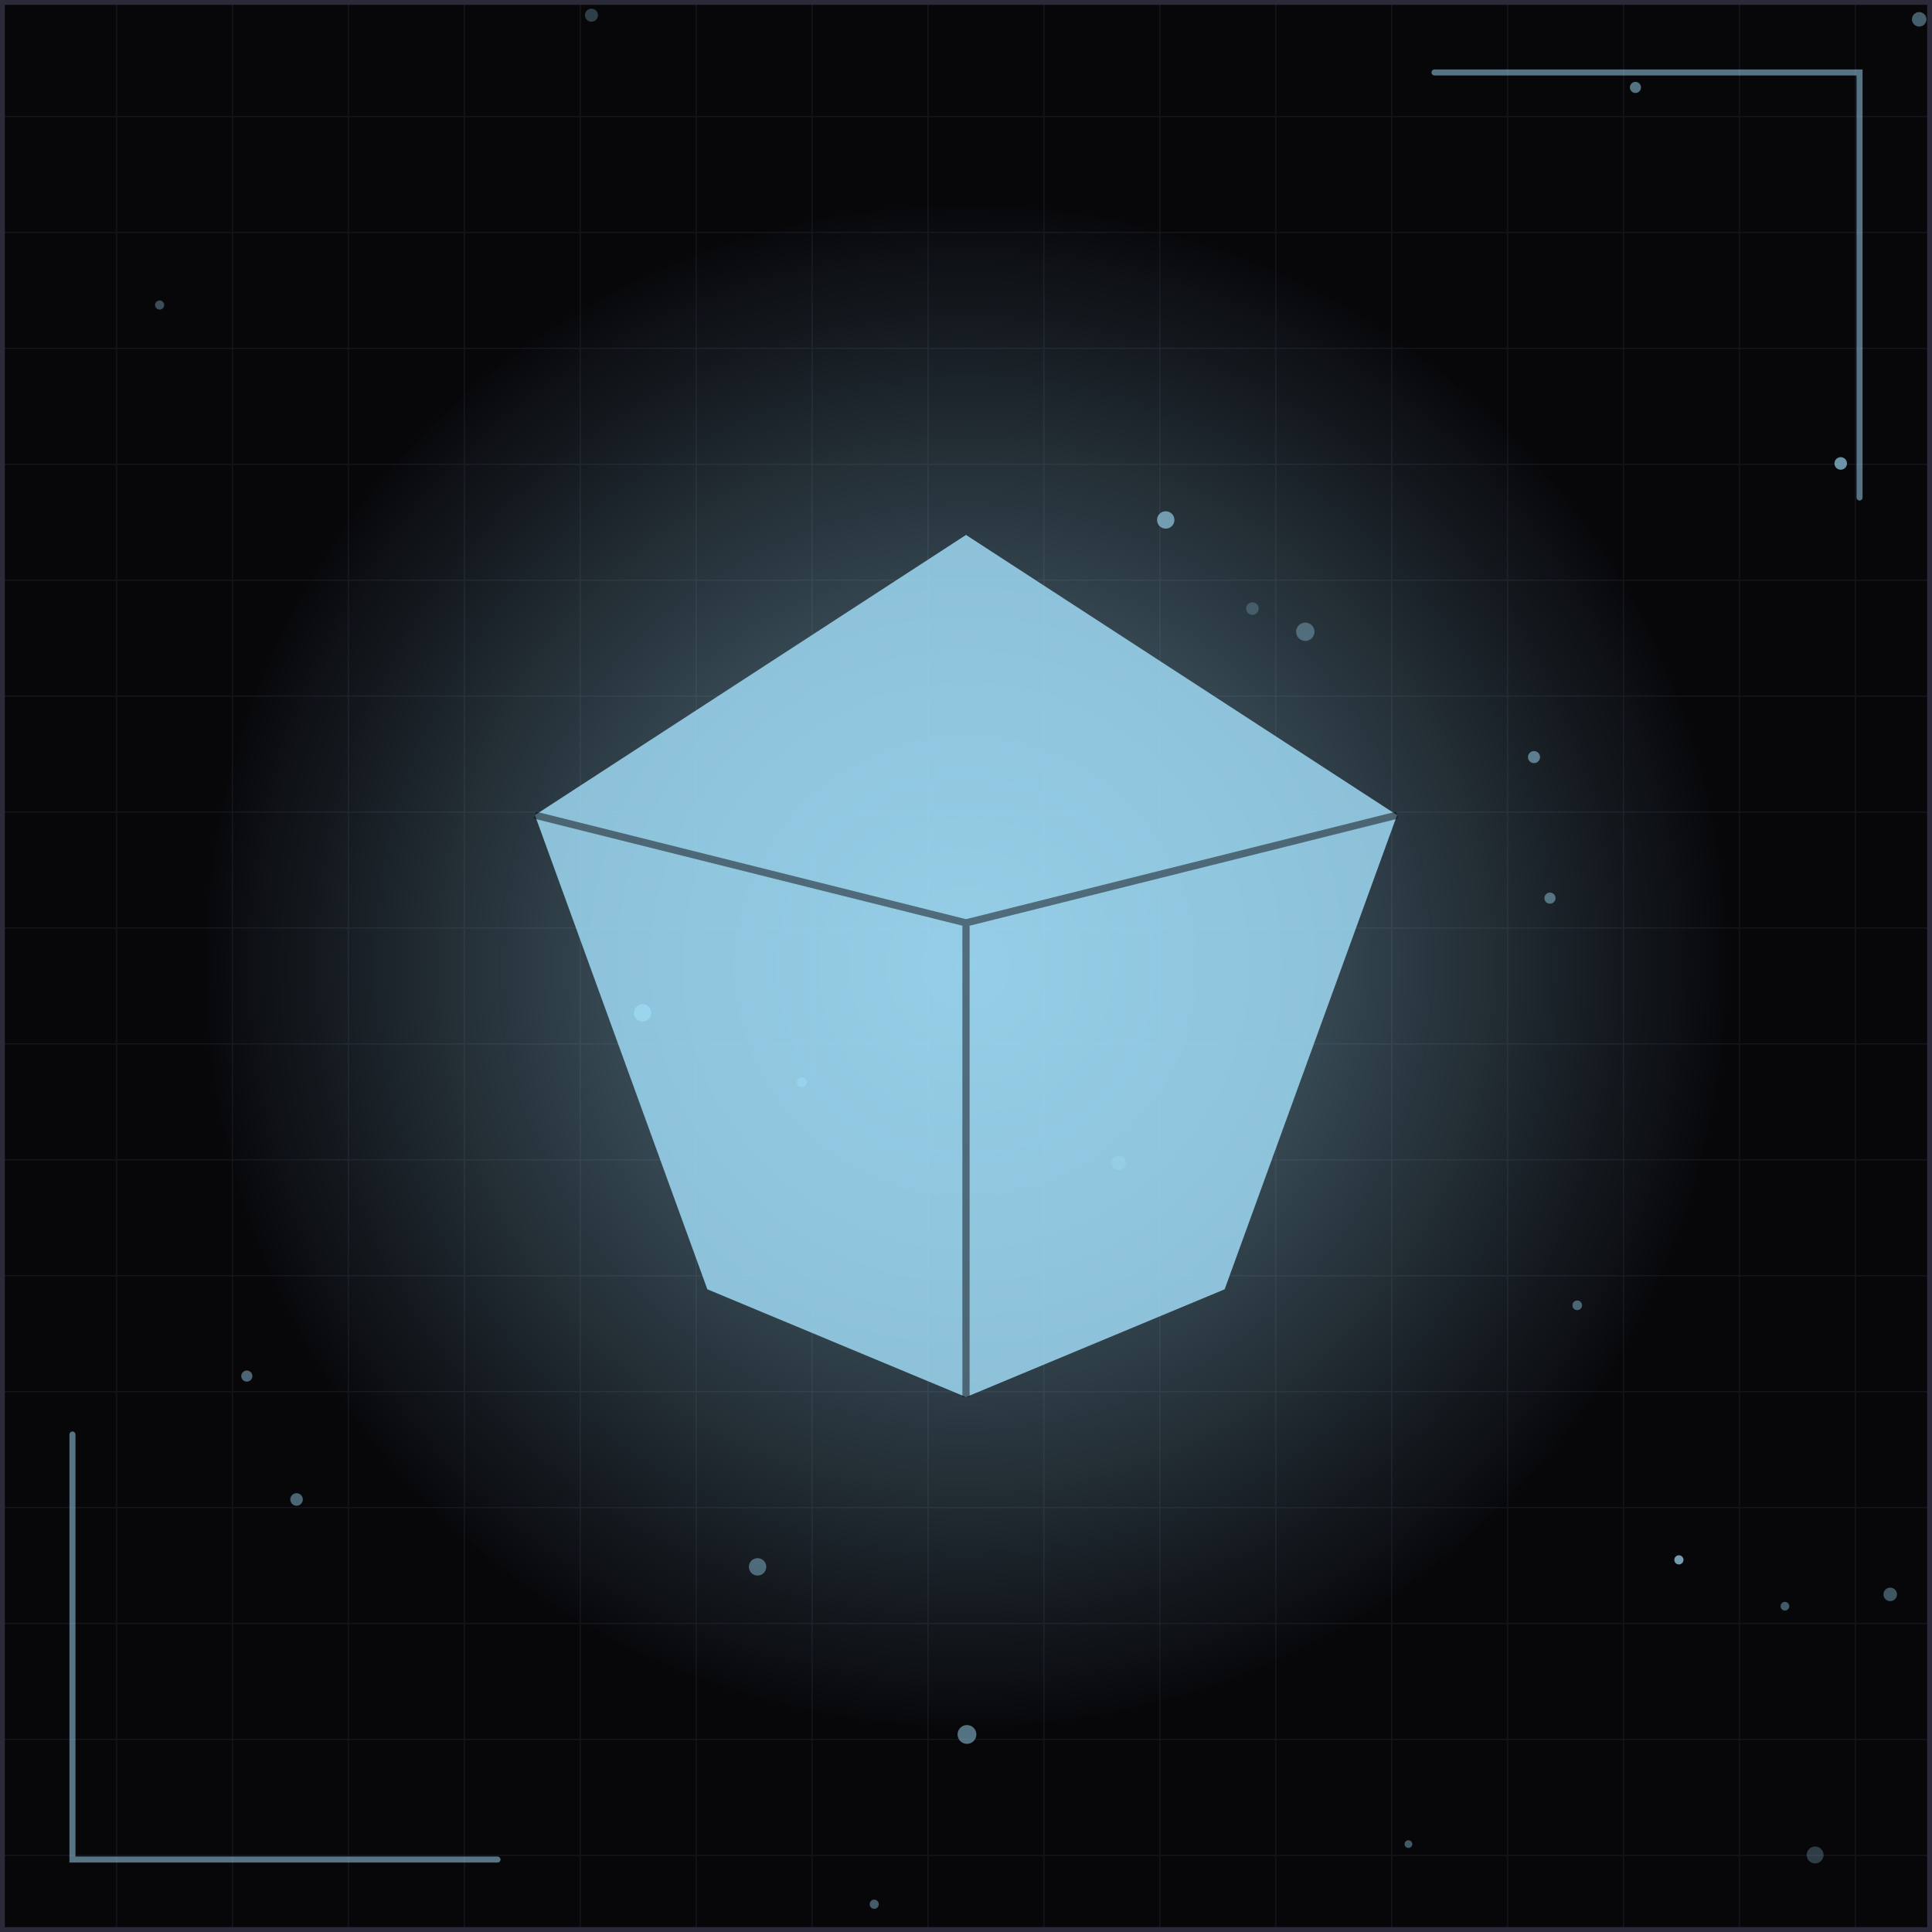
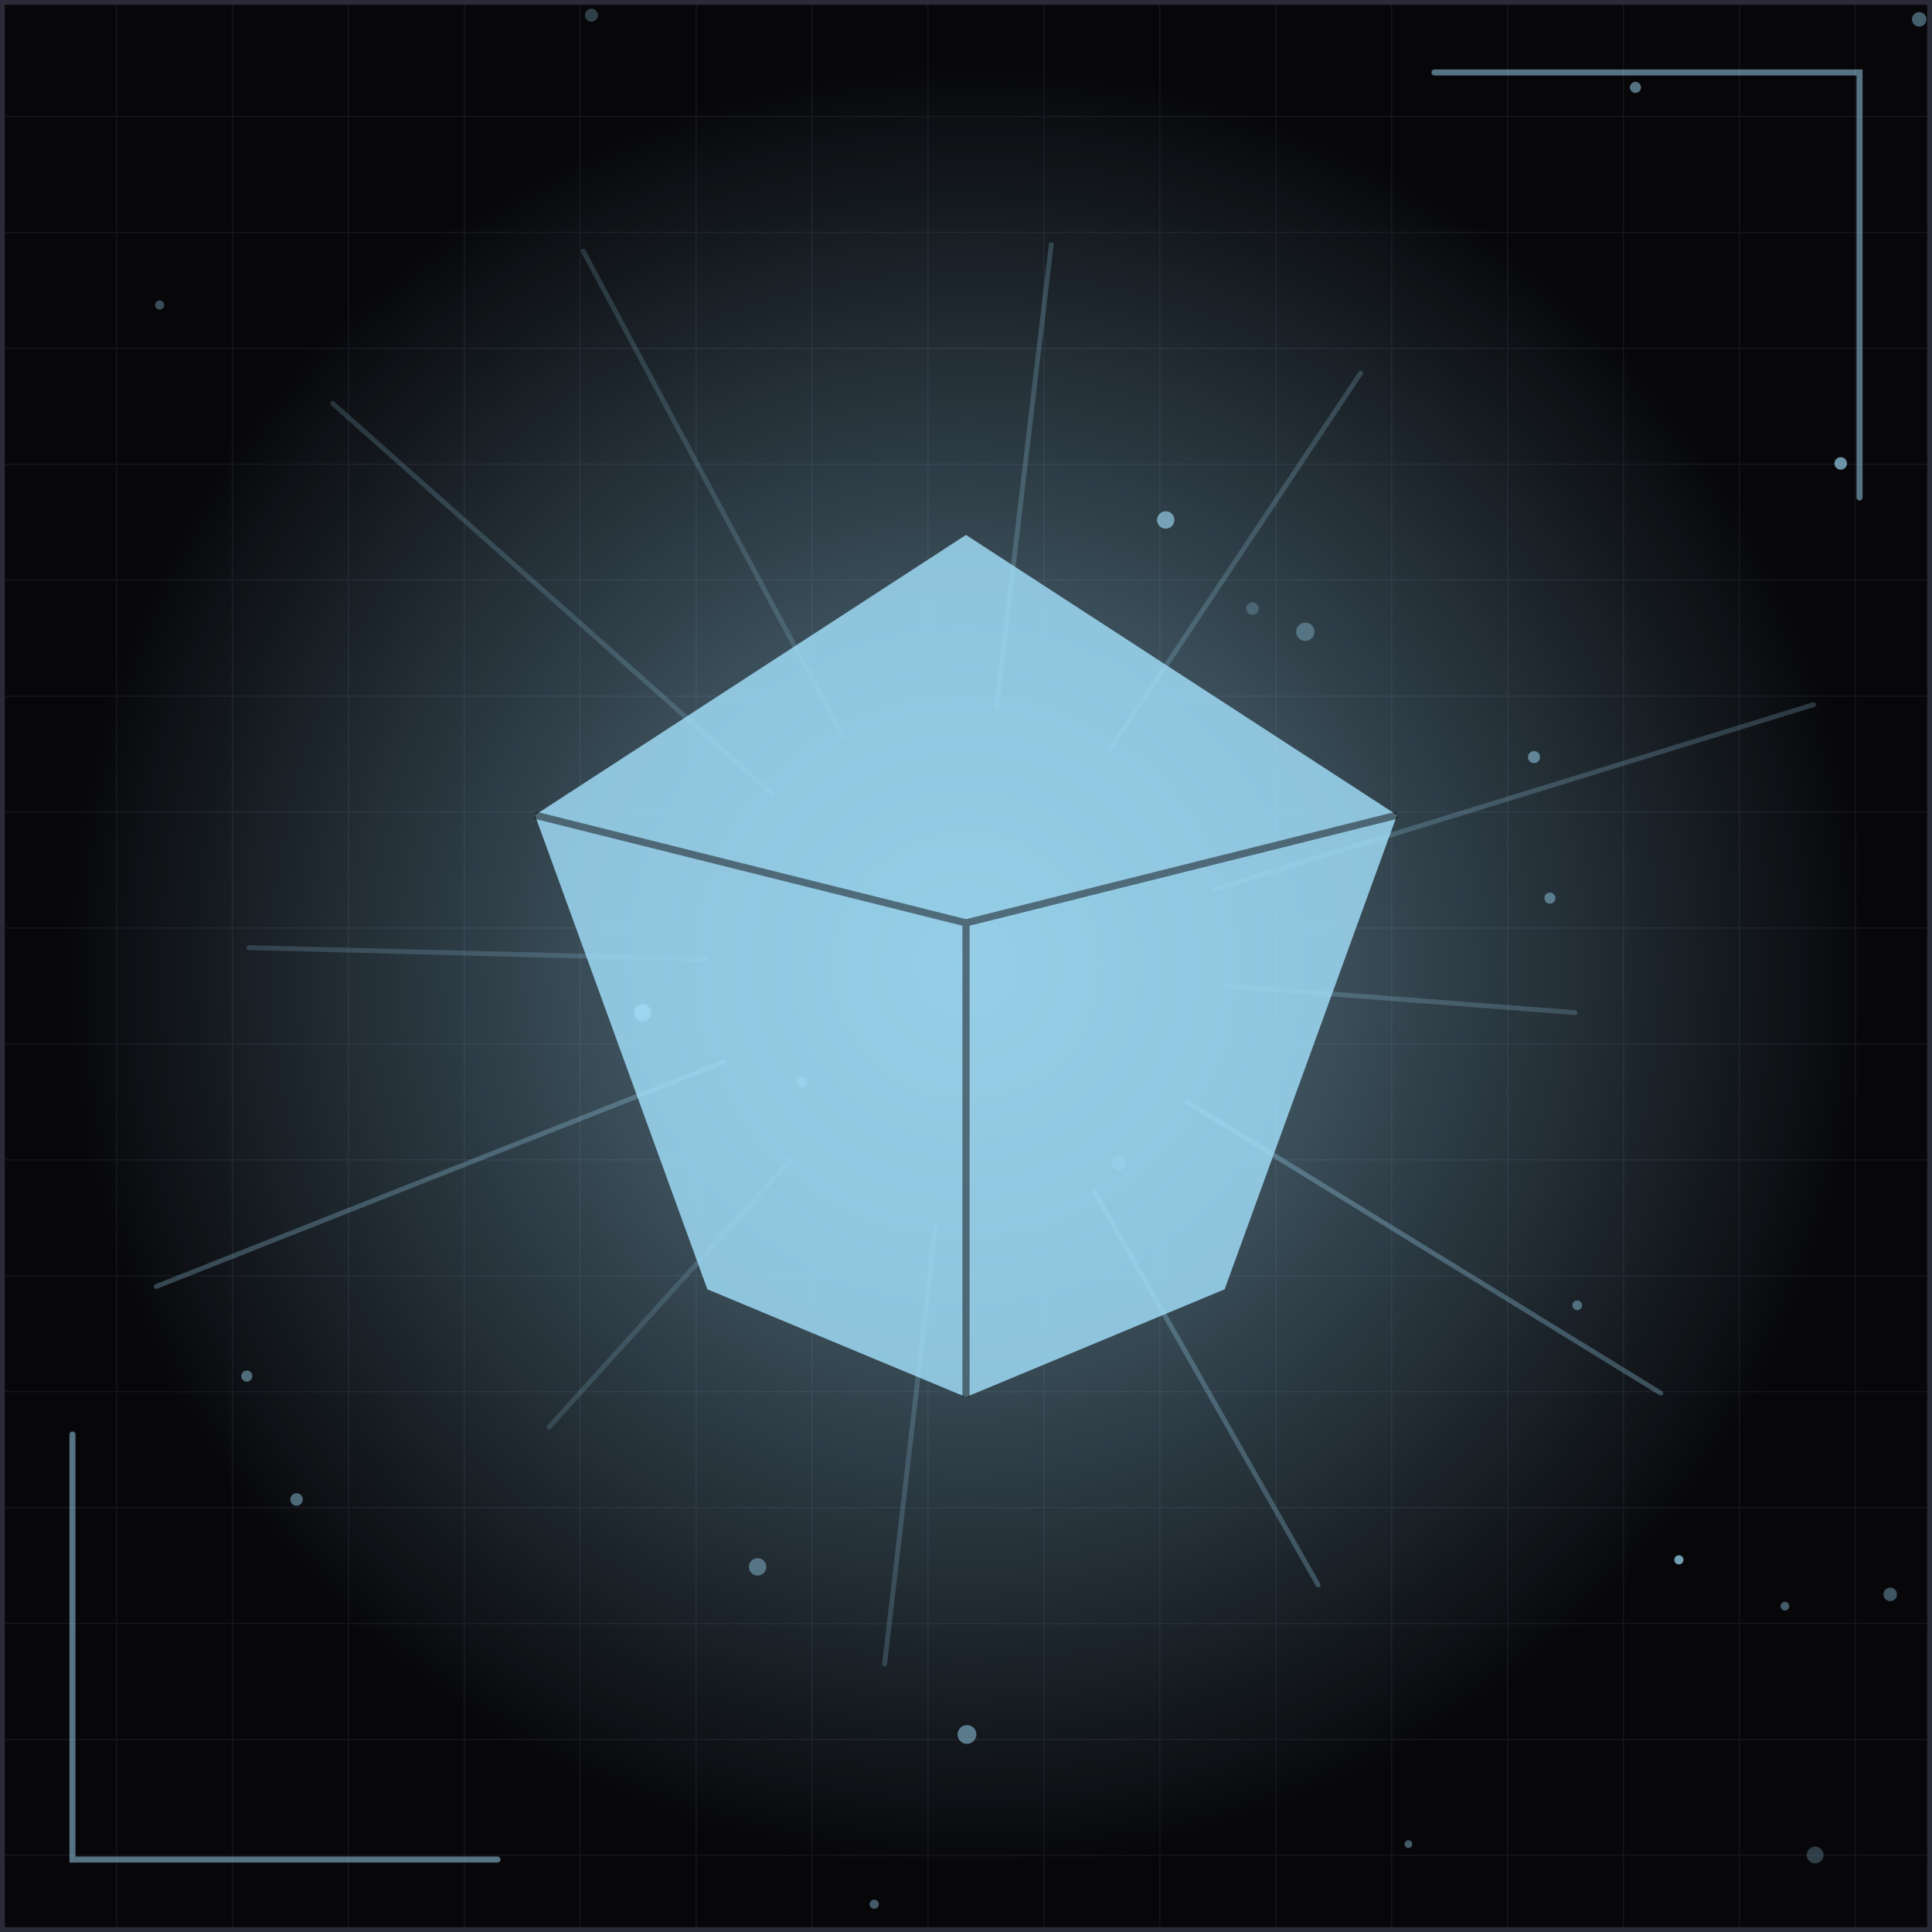
<svg xmlns="http://www.w3.org/2000/svg" width="800" height="800" viewBox="0 0 800 800">
  <rect width="800" height="800" fill="#07070a" />
  <defs>
    <pattern id="grid" width="48" height="48" patternUnits="userSpaceOnUse">
      <path d="M 48 0 L 0 0 0 48" fill="none" stroke="#2a2a38" stroke-width="1" opacity="0.35" />
    </pattern>
  </defs>
  <rect width="800" height="800" fill="url(#grid)" />
  <defs>
    <radialGradient id="glow1" cx="50%" cy="50%" r="50%">
      <stop offset="0%" stop-color="#a3e0fc" stop-opacity="0.55" />
      <stop offset="100%" stop-color="#a3e0fc" stop-opacity="0" />
    </radialGradient>
  </defs>
-   <circle cx="400" cy="400" r="315" fill="url(#glow1)" />
+   <circle cx="400" cy="400" r="378" fill="url(#glow1)" />
+   <g opacity="0.4" stroke="#a3e0fc" stroke-width="2" stroke-linecap="round">
+     <line x1="507.2" y1="408.2" x2="652.2" y2="419.3" opacity="0.50" />
+     <line x1="491.6" y1="456.3" x2="687.7" y2="576.9" opacity="0.73" />
+     <line x1="453.2" y1="493.5" x2="545.8" y2="656.3" opacity="0.65" />
+     <line x1="387.5" y1="506.8" x2="366.3" y2="689.0" opacity="0.48" />
+     <line x1="327.9" y1="479.7" x2="227.4" y2="590.9" opacity="0.41" />
+     <line x1="300.0" y1="439.6" x2="64.7" y2="532.7" opacity="0.67" />
+     <line x1="292.5" y1="397.2" x2="103.0" y2="392.4" opacity="0.45" />
+     <line x1="319.6" y1="328.6" x2="137.7" y2="167.0" opacity="0.46" />
+     <line x1="349.2" y1="305.2" x2="241.5" y2="104.0" opacity="0.42" />
+     <line x1="412.6" y1="293.2" x2="435.3" y2="101.3" opacity="0.53" />
+     <line x1="459.6" y1="310.5" x2="563.4" y2="154.5" opacity="0.50" />
+     <line x1="502.7" y1="368.3" x2="750.9" y2="291.8" opacity="0.54" />
+   </g>
  <circle cx="244.9" cy="6.3" r="2.7" fill="#a3e0fc" opacity="0.26" />
  <circle cx="583.2" cy="763.6" r="1.6" fill="#a3e0fc" opacity="0.38" />
  <circle cx="641.8" cy="371.9" r="2.3" fill="#a3e0fc" opacity="0.43" />
  <circle cx="677.2" cy="36.2" r="2.3" fill="#a3e0fc" opacity="0.49" />
  <circle cx="739.1" cy="665.1" r="1.8" fill="#a3e0fc" opacity="0.39" />
  <circle cx="313.7" cy="648.8" r="3.6" fill="#a3e0fc" opacity="0.41" />
  <circle cx="102.2" cy="569.8" r="2.3" fill="#a3e0fc" opacity="0.44" />
  <circle cx="332.0" cy="448.1" r="2.1" fill="#a3e0fc" opacity="0.38" />
  <circle cx="400.4" cy="718.2" r="3.9" fill="#a3e0fc" opacity="0.49" />
  <circle cx="653.1" cy="540.5" r="2.0" fill="#a3e0fc" opacity="0.41" />
  <circle cx="695.2" cy="645.9" r="1.9" fill="#a3e0fc" opacity="0.69" />
  <circle cx="635.2" cy="313.5" r="2.5" fill="#a3e0fc" opacity="0.49" />
  <circle cx="463.3" cy="481.5" r="3.0" fill="#a3e0fc" opacity="0.26" />
  <circle cx="762.2" cy="191.9" r="2.6" fill="#a3e0fc" opacity="0.64" />
  <circle cx="751.6" cy="768.1" r="3.5" fill="#a3e0fc" opacity="0.25" />
  <circle cx="66.1" cy="126.3" r="1.9" fill="#a3e0fc" opacity="0.32" />
  <circle cx="266.1" cy="419.4" r="3.6" fill="#a3e0fc" opacity="0.58" />
  <circle cx="482.7" cy="215.3" r="3.6" fill="#a3e0fc" opacity="0.61" />
  <circle cx="794.7" cy="8.0" r="3.0" fill="#a3e0fc" opacity="0.40" />
  <circle cx="540.5" cy="261.6" r="3.8" fill="#a3e0fc" opacity="0.33" />
  <circle cx="362.0" cy="788.5" r="1.9" fill="#a3e0fc" opacity="0.39" />
  <circle cx="782.7" cy="660.2" r="2.8" fill="#a3e0fc" opacity="0.36" />
  <circle cx="518.6" cy="252.0" r="2.6" fill="#a3e0fc" opacity="0.23" />
  <circle cx="122.8" cy="620.9" r="2.6" fill="#a3e0fc" opacity="0.43" />
  <g transform="translate(400 400)" opacity="0.95">
    <path d="M -178.5 -62.475 L 0 -178.5 L 178.5 -62.475 L 107.1 133.875 L 0 178.5 L -107.1 133.875 Z" fill="#a3e0fc" opacity="0.85" />
    <path d="M -178.5 -62.475 L 0 -17.85 L 178.5 -62.475 M 0 -17.85 L 0 178.5" fill="none" stroke="#07070a" stroke-width="3" opacity="0.5" />
  </g>
  <g opacity="0.5" stroke="#a3e0fc" stroke-width="2.5" stroke-linecap="round">
    <path d="M 594 30 L 770 30 L 770 206" fill="none" />
    <path d="M 30 594 L 30 770 L 206 770" fill="none" />
  </g>
  <rect x="1" y="1" width="798" height="798" fill="none" stroke="#2a2a38" stroke-width="2" />
</svg>
